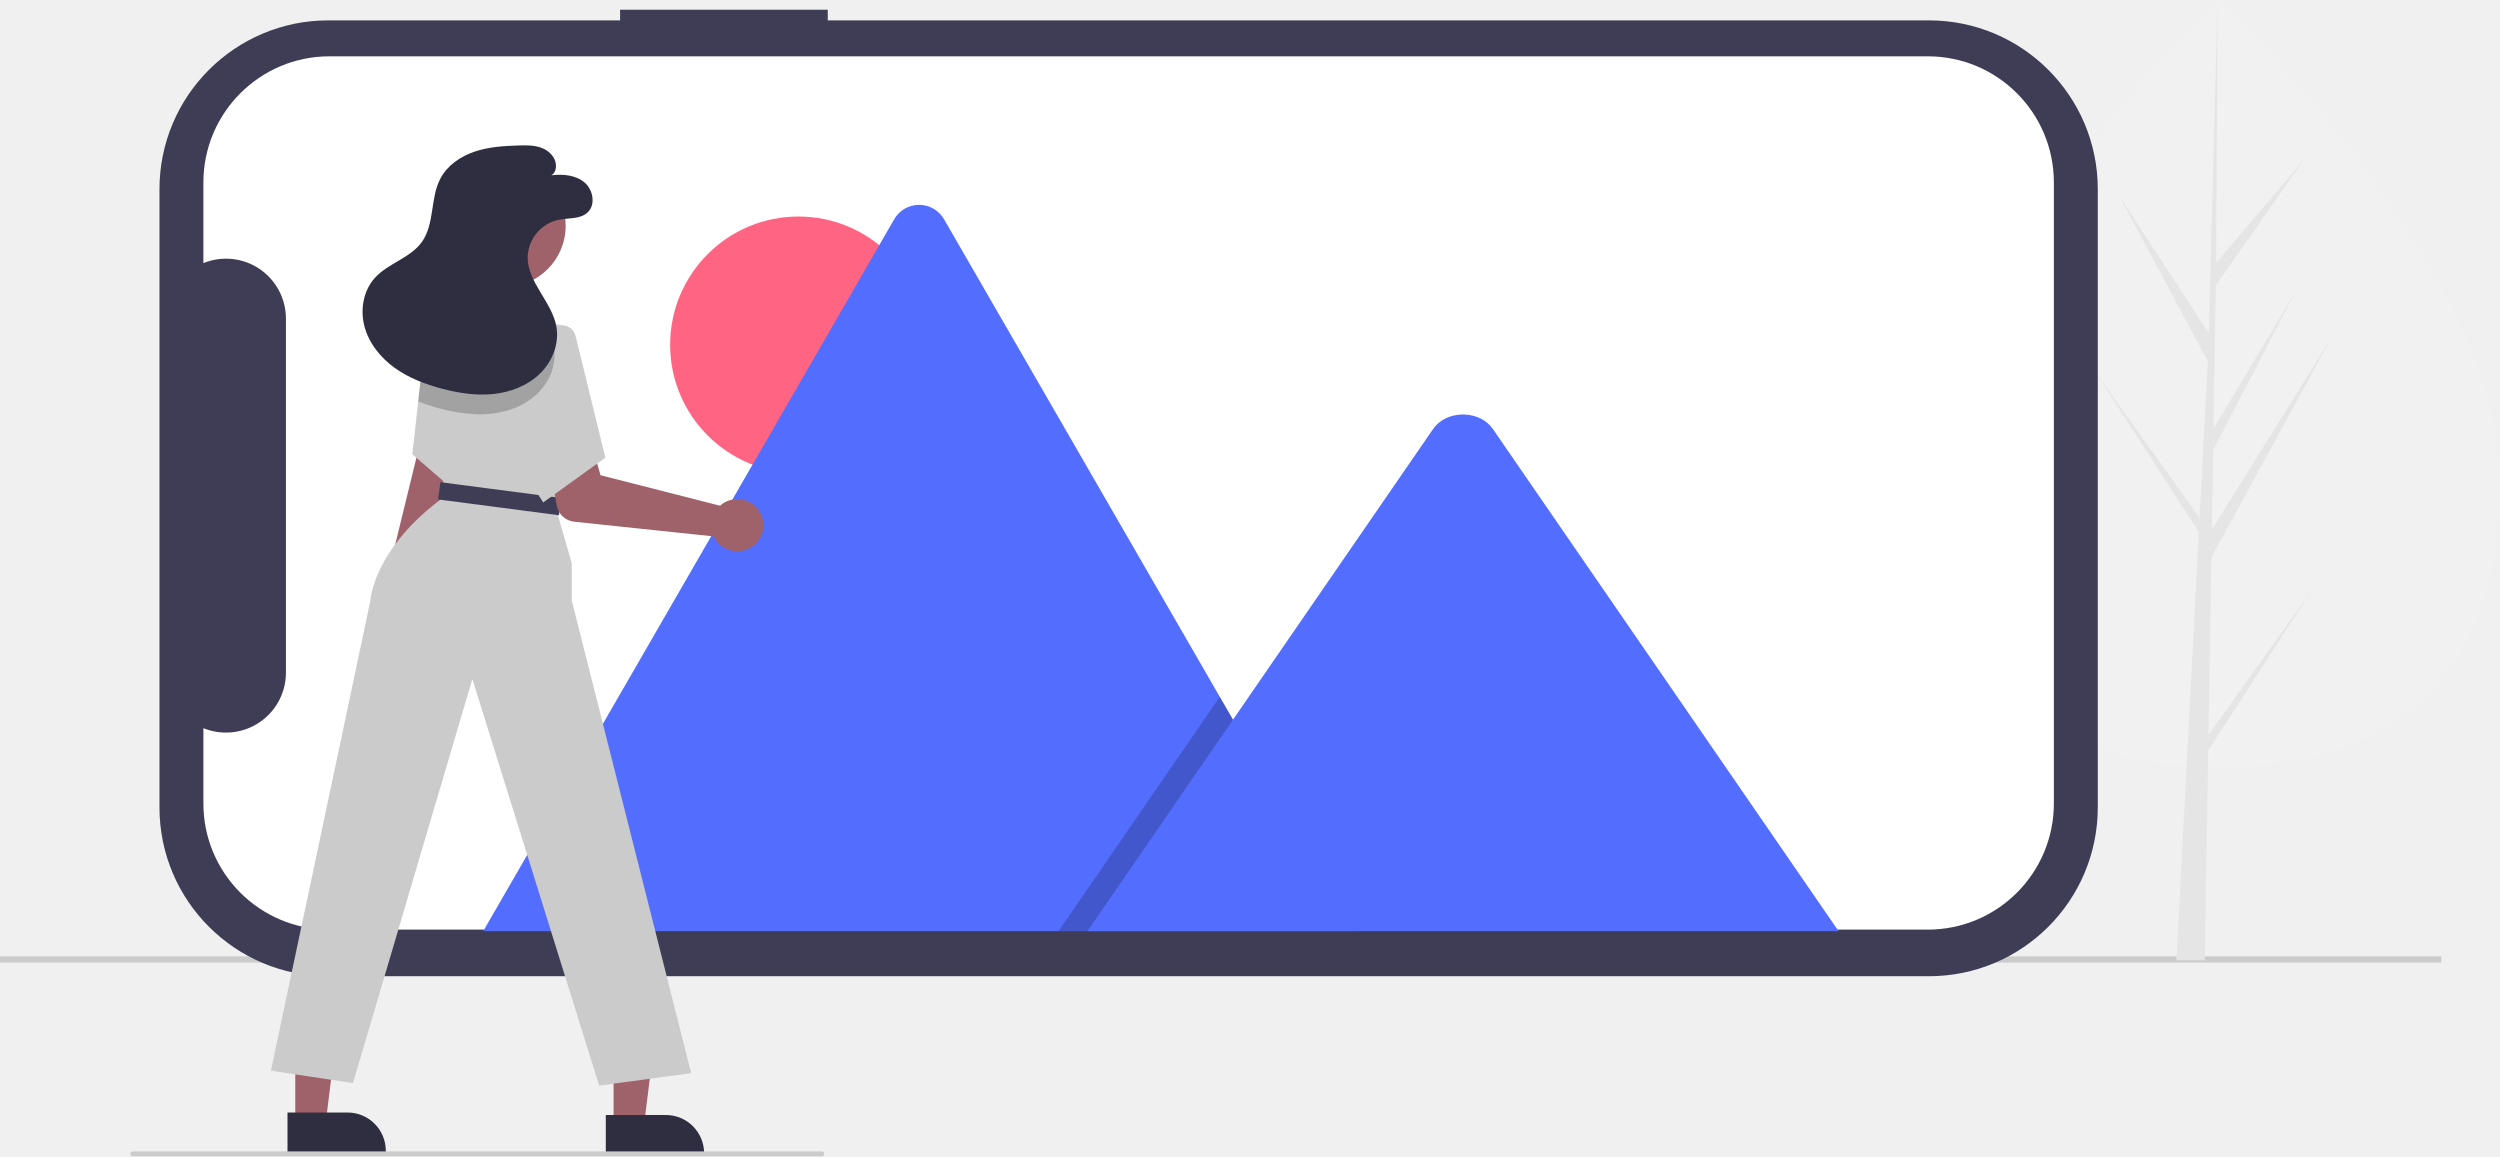
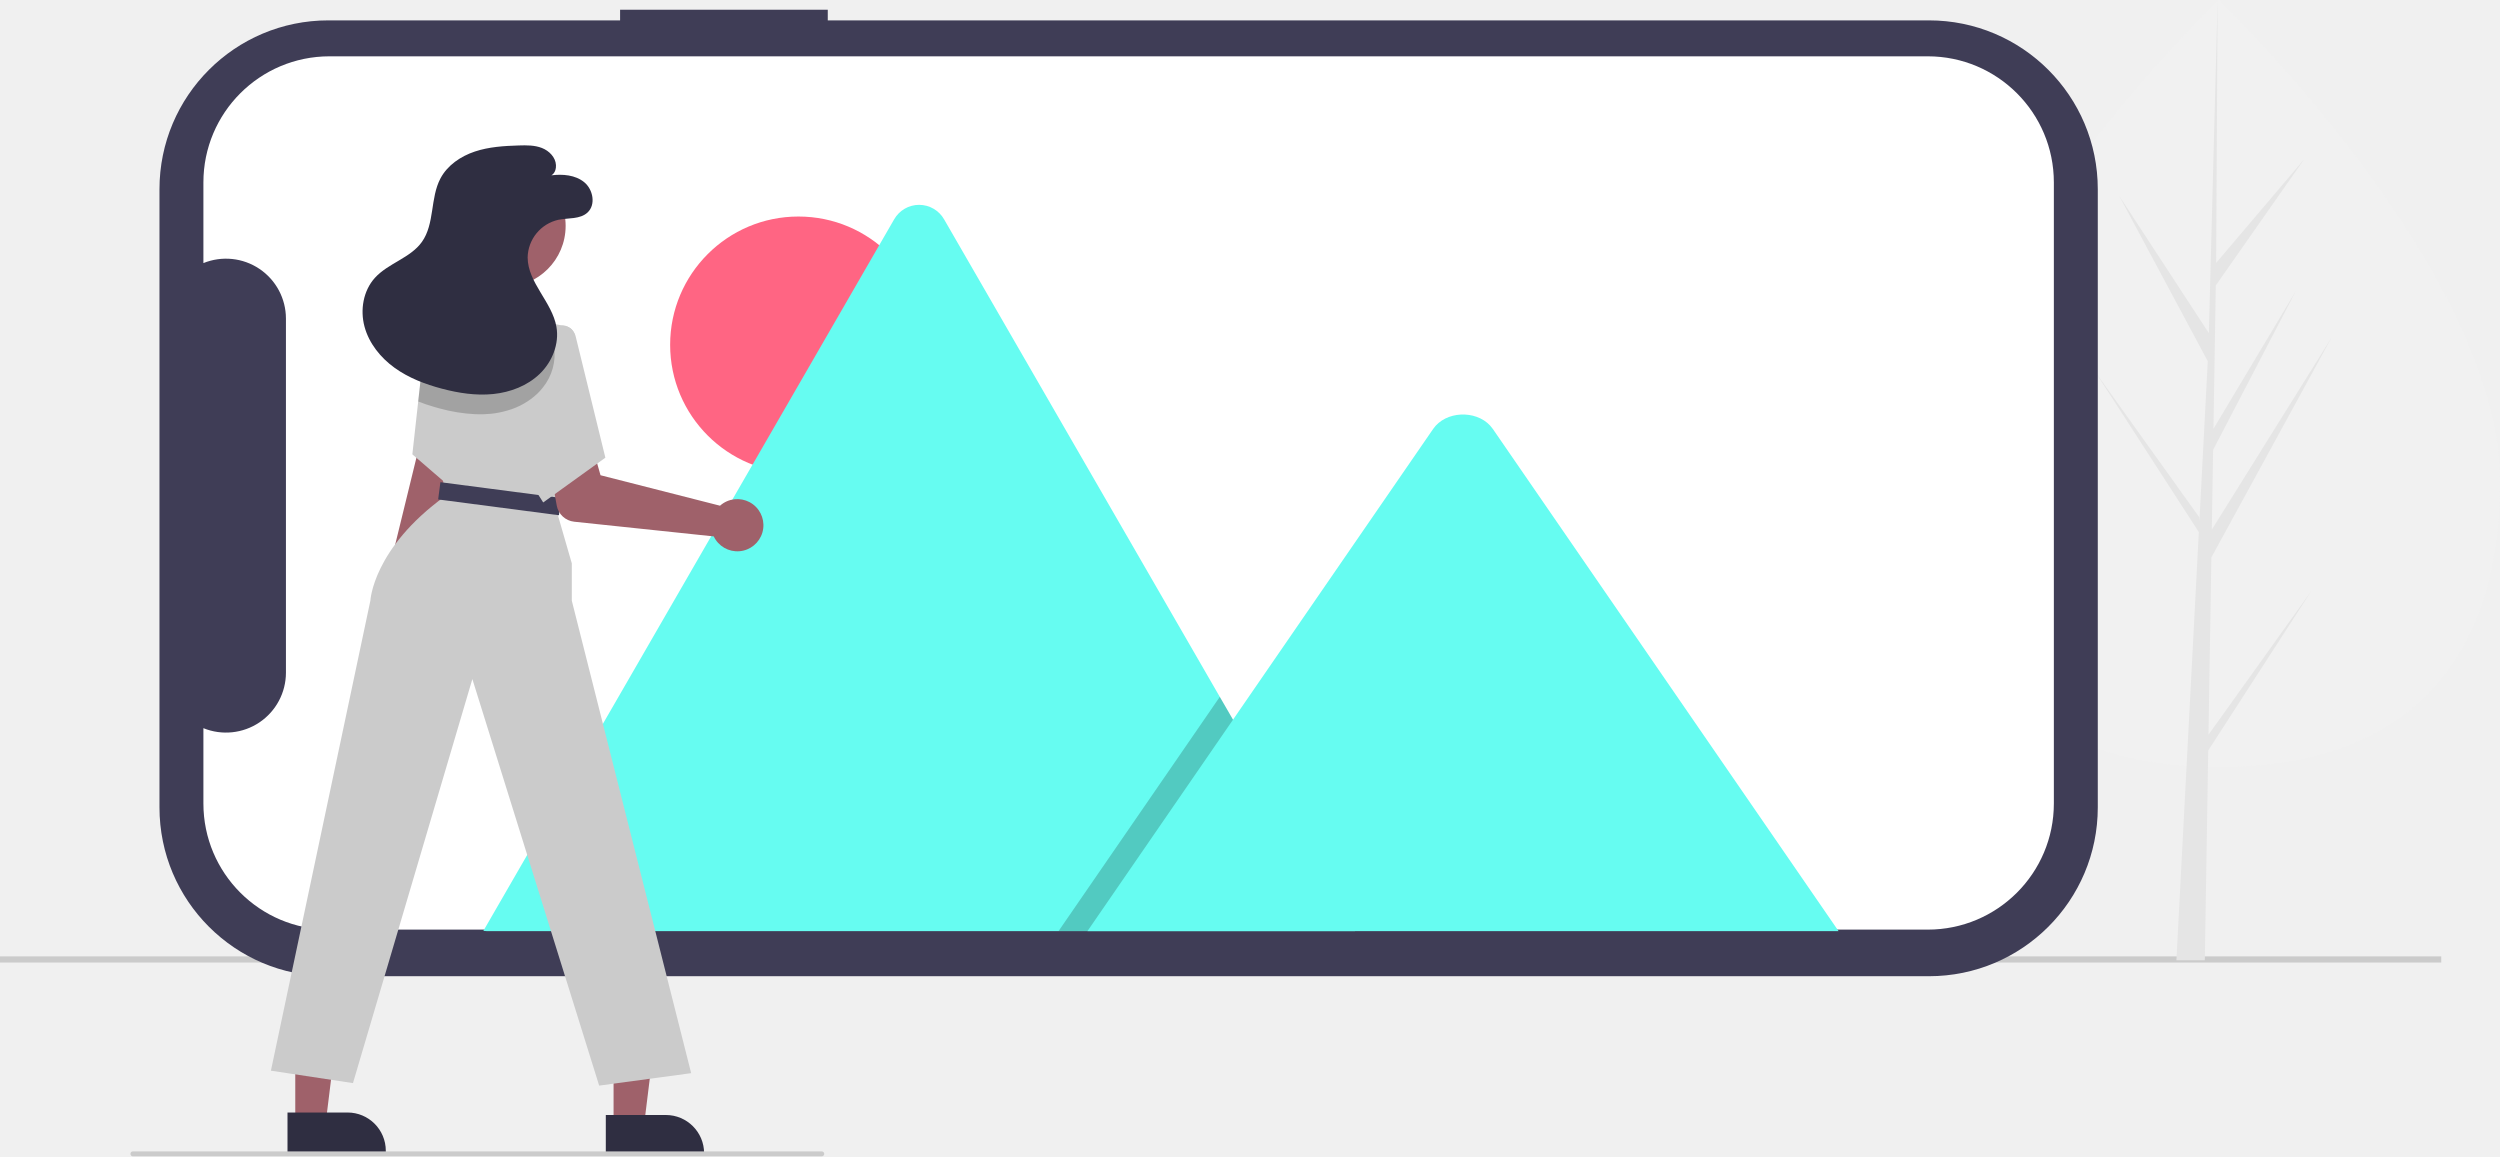
<svg xmlns="http://www.w3.org/2000/svg" id="b578e6b2-033c-40ac-a2d2-0bd8957fb38d" data-name="Layer 1" width="1005.318" height="465" viewBox="0 0 1005.318 465">
  <rect y="384.586" width="981.696" height="2.477" fill="#cbcbcb" />
  <path d="M1102.659,411.047c0,85.182-50.639,114.924-113.106,114.924S876.447,496.229,876.447,411.047,989.553,217.5,989.553,217.5,1102.659,325.865,1102.659,411.047Z" transform="translate(-97.34089 -217.5)" fill="#f1f1f1" />
  <polygon points="888.092 295.441 889.251 224.152 937.459 135.956 889.432 212.968 889.952 180.913 923.178 117.105 890.091 172.43 890.091 172.43 891.027 114.779 926.605 63.98 891.174 105.713 891.759 0 888.082 139.945 888.384 134.172 852.211 78.803 887.803 145.255 884.434 209.642 884.333 207.933 842.632 149.666 884.207 213.97 883.785 222.023 883.71 222.143 883.744 222.804 875.193 386.16 886.618 386.16 887.989 301.783 929.461 237.637 888.092 295.441" fill="#e5e5e5" />
  <path d="M346.695,221.411v4.283H229.372A67.903,67.903,0,0,0,161.469,293.596V542.161a67.903,67.903,0,0,0,67.903,67.903H873.014a67.903,67.903,0,0,0,67.903-67.903V293.597a67.903,67.903,0,0,0-67.903-67.903h-442.807v-4.283Z" transform="translate(-97.34089 -217.5)" fill="#3f3d56" />
  <path d="M229.846,240.146H872.541a50.713,50.713,0,0,1,50.712,50.712V540.614A50.713,50.713,0,0,1,872.541,591.326H229.846a50.713,50.713,0,0,1-50.712-50.712V510.316a24.105,24.105,0,0,0,33.19-22.309V345.607a24.105,24.105,0,0,0-33.19-22.309V290.858A50.713,50.713,0,0,1,229.846,240.146Z" transform="translate(-97.34089 -217.5)" fill="#fff" />
  <circle cx="321.071" cy="138.659" r="51.588" fill="#ff6583" />
-   <path d="M642.234,591.927H293.025a7.125,7.125,0,0,1-1.305-.103l165.16-286.081a11.564,11.564,0,0,1,20.13,0l110.843,191.982,5.31,9.186Z" transform="translate(-97.34089 -217.5)" fill="#536dfe" />
+   <path d="M642.234,591.927H293.025a7.125,7.125,0,0,1-1.305-.103l165.16-286.081a11.564,11.564,0,0,1,20.13,0l110.843,191.982,5.31,9.186Z" transform="translate(-97.34089 -217.5)" fill="#66fcf1" />
  <polygon points="544.893 374.426 425.665 374.426 484.194 289.411 488.406 283.287 490.512 280.225 495.822 289.411 544.893 374.426" opacity="0.2" style="isolation:isolate" />
-   <path d="M836.672,591.927H534.634l58.529-85.015,4.212-6.124L673.644,389.995c5-7.261,17.029-7.713,22.908-1.37a13.786,13.786,0,0,1,1.098,1.37Z" transform="translate(-97.34089 -217.5)" fill="#536dfe" />
+   <path d="M836.672,591.927H534.634l58.529-85.015,4.212-6.124L673.644,389.995c5-7.261,17.029-7.713,22.908-1.37a13.786,13.786,0,0,1,1.098,1.37Z" transform="translate(-97.34089 -217.5)" fill="#66fcf1" />
  <path d="M251.157,460.996a10.743,10.743,0,0,1,3.069-16.184l23.222-95.049,16.941,5.408L269.312,449.571a10.801,10.801,0,0,1-18.156,11.425Z" transform="translate(-97.34089 -217.5)" fill="#9f616a" />
  <polygon points="165.818 182.699 178.198 193.379 195.519 208.309 203.168 169.169 203.968 165.099 204.599 161.869 187.048 131.299 172.418 132.139 171.418 132.199 171.398 132.419 171.168 134.469 168.168 161.449 168.098 162.099 165.818 182.699" fill="#cbcbcb" />
  <polygon points="246.737 452.373 258.997 452.373 264.829 405.085 246.735 405.086 246.737 452.373" fill="#9f616a" />
  <path d="M340.951,665.871l24.144-.001h.001a15.387,15.387,0,0,1,15.386,15.386v.5l-39.531.001Z" transform="translate(-97.34089 -217.5)" fill="#2f2e41" />
  <polygon points="118.737 451.373 130.997 451.373 136.829 404.085 118.735 404.086 118.737 451.373" fill="#9f616a" />
  <path d="M212.951,664.871l24.144-.001h.001a15.387,15.387,0,0,1,15.386,15.386v.5l-39.531.001Z" transform="translate(-97.34089 -217.5)" fill="#2f2e41" />
  <path d="M206.279,648.049l33,5,48.01-162.48,50.99,163.48,37-5-48-190v-15l-6.5-22.5.68-6.09,4.73-42.59,2.05-18.47.133-1.193a4.056,4.056,0,0,0-3.193-4.417v0l-15.4-3.24H284.609l-14.85,4.09-1.02.28-.46.13.23,1.92,3.48,29.18.19,1.6,3.36,28.13.74,6.17c-29,21-30,42-30,42Z" transform="translate(-97.34089 -217.5)" fill="#cbcbcb" />
  <circle cx="202.895" cy="90.836" r="24.561" fill="#9f616a" />
  <rect x="273.779" y="414.549" width="49" height="7" transform="matrix(-0.99156, -0.12967, 0.12967, -0.99156, 442.4899, 653.7469)" fill="#3f3d56" />
  <path d="M388.197,419.851a10.525,10.525,0,0,0-1.316,1.007l-48.056-12.251-3.278-11.593-18.143,2.661,3.809,21.088a8,8,0,0,0,7.035,6.534l56.111,5.909a10.497,10.497,0,1,0,3.839-13.355Z" transform="translate(-97.34089 -217.5)" fill="#9f616a" />
  <path d="M314.279,355.049l8.5-6.5c2.298-.872,5.447,1.605,6,4l12,49-25,18-3.5-5.5Z" transform="translate(-97.34089 -217.5)" fill="#cbcbcb" />
  <g opacity="0.2">
    <path d="M265.509,378.949a67.678,67.678,0,0,0,6.48,2.2c.7.21,1.42.41,2.13.6a66.018,66.018,0,0,0,14.34,2.32,45.14,45.14,0,0,0,6.26-.17,35.242,35.242,0,0,0,6.59-1.3c.07-.02.15-.04.22-.06a28.906,28.906,0,0,0,11.95-6.79,23.56,23.56,0,0,0,2.11-2.35,21.239,21.239,0,0,0,4.56-16.53,14.153,14.153,0,0,0-.34-1.57,25.107,25.107,0,0,0-1.49-4.1c-.27-.62-.57-1.23-.89-1.83l-11.3-3.82h-21.52l-14.85,4.09-1,.06-.02.22-.46.13.23,1.92Z" transform="translate(-97.34089 -217.5)" />
  </g>
  <path d="M319.056,288.002c4.593-.563,9.634-.165,13.214,2.767s4.736,9.028,1.346,12.178c-3.001,2.789-7.693,2.133-11.713,2.926a15.854,15.854,0,0,0-12.384,15.157c.06,10.174,9.824,17.879,11.578,27.901,1.197,6.84-1.688,14.038-6.675,18.87s-11.843,7.443-18.751,8.15-13.893-.373-20.606-2.148c-6.741-1.782-13.378-4.311-19.034-8.388s-10.293-9.826-12.109-16.558-.512-14.451,4.168-19.62c5.359-5.919,14.274-7.954,18.91-14.456,5.196-7.288,3.274-17.666,7.479-25.567,2.808-5.275,8.125-8.873,13.792-10.769s11.719-2.27,17.692-2.453c3.14-.096,6.375-.129,9.3,1.016s5.496,3.753,5.648,6.891S319.056,288.002,319.056,288.002Z" transform="translate(-97.34089 -217.5)" fill="#2f2e41" />
  <path d="M150.787,682.5h277a1,1,0,1,0,0-2h-277a1,1,0,0,0,0,2Z" transform="translate(-97.34089 -217.5)" fill="#cbcbcb" />
</svg>
